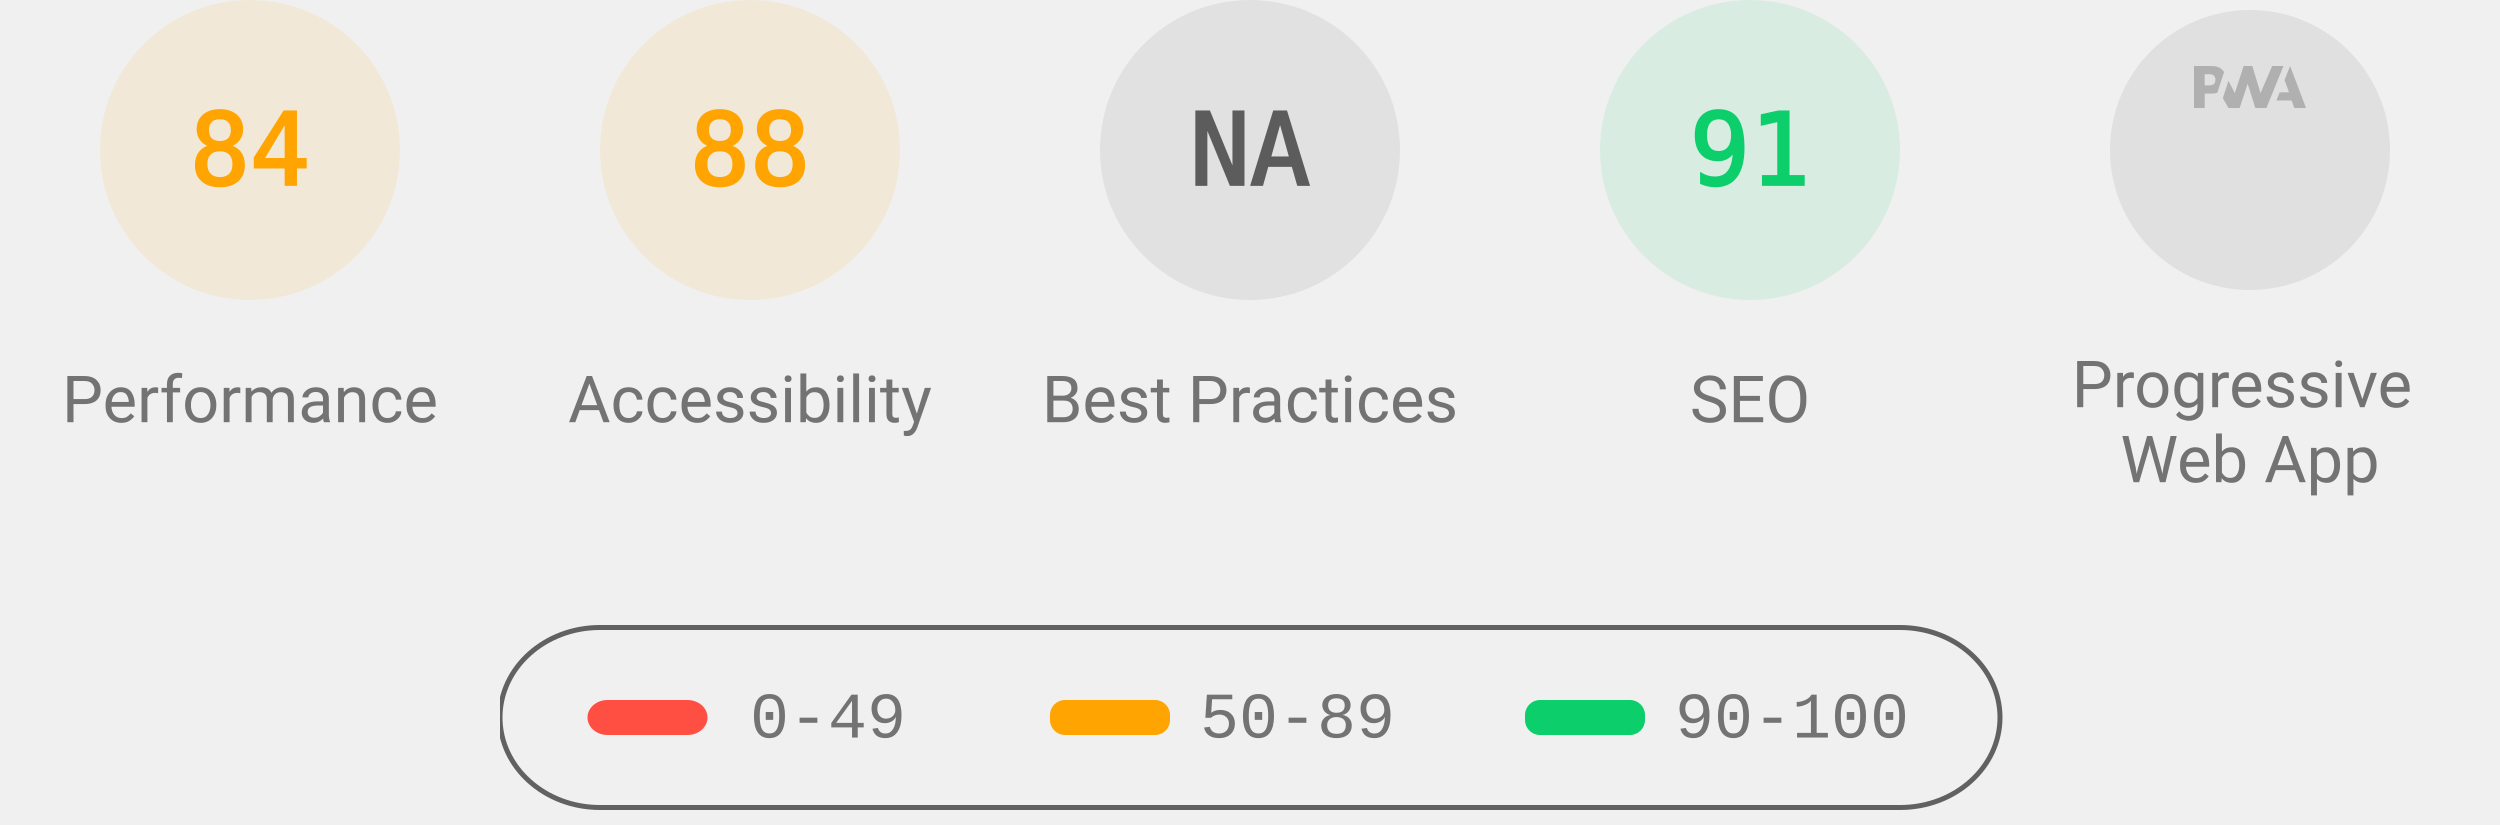
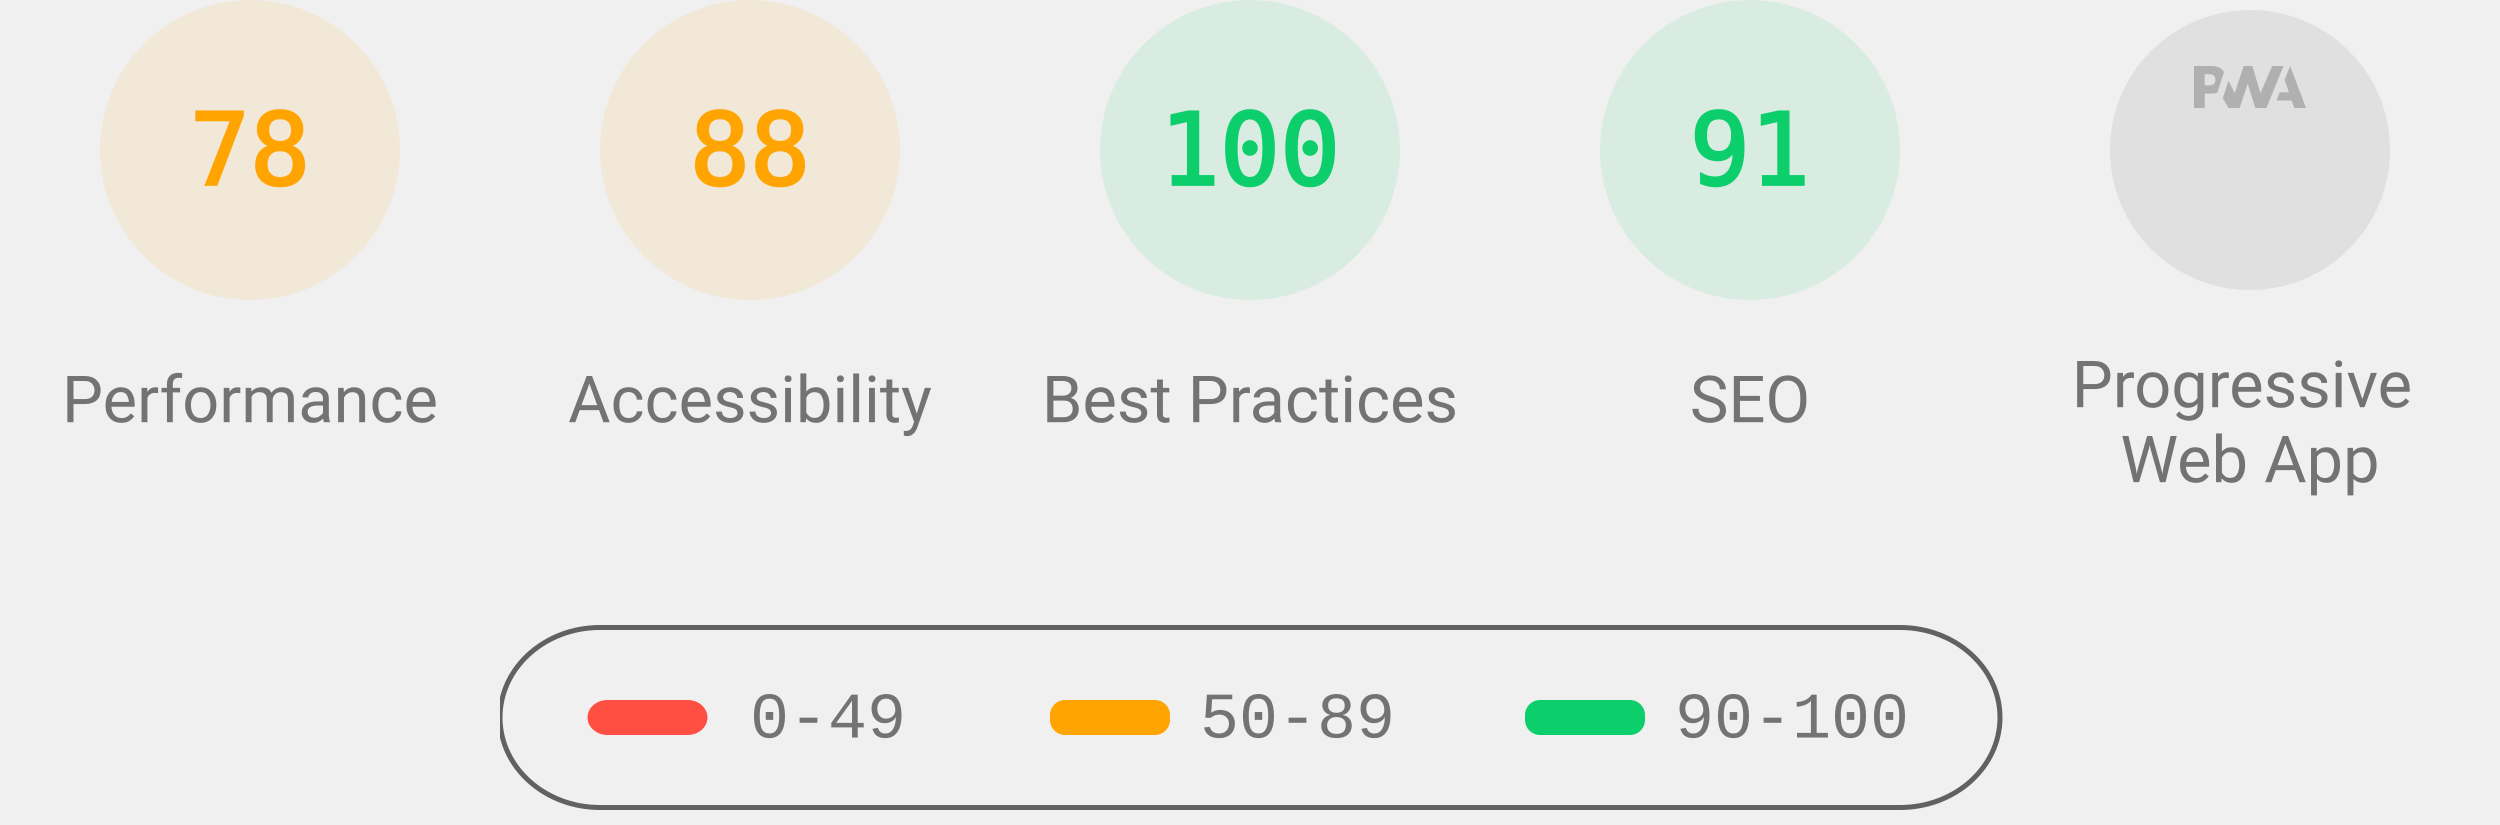
<svg xmlns="http://www.w3.org/2000/svg" class="theme--agnostic" fill="none" width="1000" height="330">
  <style>
			.gauge-base {
				opacity: 0.1
			}

			.gauge-arc {
				fill: none;
				animation-delay: 250ms;
				stroke-linecap: round;
				transform: rotate(-90deg);
				transform-origin: 100px 60px;
				animation: load-gauge 1s ease forwards
			}

			.guage-text {
				font-size: 40px;
				font-family: monospace;
				text-align: center
			}

			.guage-red {
				color: #ff4e42;
				fill: #ff4e42;
				stroke: #ff4e42
			}
			.guage-orange {
				color: #ffa400;
				fill: #ffa400;
				stroke: #ffa400
			}
			.guage-green {
				color: #0cce6b;
				fill: #0cce6b;
				stroke: #0cce6b
			}
			.theme--agnostic .guage-undefined {
				color: #5c5c5c;
				fill: #5c5c5c;
				stroke: #5c5c5c
			}
			.theme--light .guage-undefined {
				color: #1e1e1e;
				fill: #1e1e1e;
				stroke: #1e1e1e
			}
			.theme--dark .guage-undefined {
				color: #f5f5f5;
				fill: #f5f5f5;
				stroke: #f5f5f5
			}

			.guage-title {
				stroke: none;
				font-size: 26px;
				line-height: 26px;
				font-family: Roboto, Halvetica, Arial, sans-serif
			}
			.metric.guage-title {
				font-family: 'Courier New', Courier, monospace
			}
			.theme--agnostic .guage-title {
				color: #737373;
				fill: #737373
			}
			.theme--light .guage-title {
				color: #212121;
				fill: #212121
			}
			.theme--dark .guage-title {
				color: #f5f5f5;
				fill: #f5f5f5
			}

			@keyframes load-gauge {
				from {
					stroke-dasharray: 0 352.858
				}
			}
			.lh-gauge--pwa__disc {
				fill: #e0e0e0
			}
			.lh-gauge--pwa__logo {
				position: relative;
				fill: #b0b0b0
			}
			.lh-gauge--pwa__invisible {
				display: none
			}
			.lh-gauge--pwa__visible {
				display: inline
			}
			.guage-invisible {
				display: none
			}
			.lh-gauge--pwa__logo--primary-color {
				fill: #304ffe
			}
			.theme--agnostic .lh-gauge--pwa__logo--secondary-color {
				fill: #787878
			}
			.theme--light .lh-gauge--pwa__logo--secondary-color {
				fill: #3d3d3d
			}
			.theme--dark .lh-gauge--pwa__logo--secondary-color {
				fill: #d8b6b6
			}
			.theme--light #svg_2 {
				stroke: #00000022
			}
			.theme--agnostic #svg_2 {
				stroke: #616161
			}
			.theme--light #svg_2 {
				stroke: #00000022
			}
			.theme--dark #svg_2 {
				stroke: #f5f5f566
			}
		</style>
  <svg class="guage-div guage-perf guage-orange" viewBox="0 0 200 200" width="200" height="200" x="0" y="0">
    <circle class="gauge-base" r="56" cx="100" cy="60" stroke-width="8" />
-     <circle class="gauge-arc guage-arc-1" r="56" cx="100" cy="60" stroke-width="8" style="stroke-dasharray: 295.561, 351.858;" />
-     <text class="guage-text" x="100px" y="60px" alignment-baseline="central" dominant-baseline="central" text-anchor="middle">84</text>
+     <circle class="gauge-arc guage-arc-1" r="56" cx="100" cy="60" stroke-width="8" style="stroke-dasharray: 274.449, 351.858;" />
+     <text class="guage-text" x="100px" y="60px" alignment-baseline="central" dominant-baseline="central" text-anchor="middle">78</text>
    <text class="guage-title" x="100px" y="160px" alignment-baseline="central" dominant-baseline="central" text-anchor="middle">Performance</text>
  </svg>,<svg class="guage-div guage-perf guage-orange" viewBox="0 0 200 200" width="200" height="200" x="200" y="0">
    <circle class="gauge-base" r="56" cx="100" cy="60" stroke-width="8" />
    <circle class="gauge-arc guage-arc-1" r="56" cx="100" cy="60" stroke-width="8" style="stroke-dasharray: 309.635, 351.858;" />
    <text class="guage-text" x="100px" y="60px" alignment-baseline="central" dominant-baseline="central" text-anchor="middle">88</text>
    <text class="guage-title" x="100px" y="160px" alignment-baseline="central" dominant-baseline="central" text-anchor="middle">Accessibility</text>
-   </svg>,<svg class="guage-div guage-perf guage-undefined" viewBox="0 0 200 200" width="200" height="200" x="400" y="0">
+   </svg>,<svg class="guage-div guage-perf guage-green" viewBox="0 0 200 200" width="200" height="200" x="400" y="0">
    <circle class="gauge-base" r="56" cx="100" cy="60" stroke-width="8" />
    <circle class="gauge-arc guage-arc-1" r="56" cx="100" cy="60" stroke-width="8" style="stroke-dasharray: 351.858, 351.858;" />
-     <text class="guage-text" x="100px" y="60px" alignment-baseline="central" dominant-baseline="central" text-anchor="middle">NA</text>
+     <text class="guage-text" x="100px" y="60px" alignment-baseline="central" dominant-baseline="central" text-anchor="middle">100</text>
    <text class="guage-title" x="100px" y="160px" alignment-baseline="central" dominant-baseline="central" text-anchor="middle">Best Practices</text>
  </svg>,<svg class="guage-div guage-perf guage-green" viewBox="0 0 200 200" width="200" height="200" x="600" y="0">
    <circle class="gauge-base" r="56" cx="100" cy="60" stroke-width="8" />
    <circle class="gauge-arc guage-arc-1" r="56" cx="100" cy="60" stroke-width="8" style="stroke-dasharray: 320.191, 351.858;" />
    <text class="guage-text" x="100px" y="60px" alignment-baseline="central" dominant-baseline="central" text-anchor="middle">91</text>
    <text class="guage-title" x="100px" y="160px" alignment-baseline="central" dominant-baseline="central" text-anchor="middle">SEO</text>
  </svg>,<svg class="guage-div guage-pwa" viewBox="0 0 200 200" width="200" height="200" x="800" y="0">
    <svg viewBox="0 0 60 60" width="112" height="112" x="44" y="4">
      <defs>
        <linearGradient id="lh-gauge--pwa__check-circle__gradient-0" x1="50%" y1="0%" x2="50%" y2="100%">
          <stop stop-color="#00C852" offset="0%" />
          <stop stop-color="#009688" offset="100%" />
        </linearGradient>
        <linearGradient id="lh-gauge--pwa__installable__shadow-gradient-0" x1="76.056%" x2="24.111%" y1="82.995%" y2="24.735%">
          <stop stop-color="#A5D6A7" offset="0%" />
          <stop stop-color="#80CBC4" offset="100%" />
        </linearGradient>
        <linearGradient id="lh-gauge--pwa__fast-reliable__shadow-gradient-0" x1="76.056%" y1="82.995%" x2="25.678%" y2="26.493%">
          <stop stop-color="#64B5F6" offset="0%" />
          <stop stop-color="#2979FF" offset="100%" />
        </linearGradient>
        <g id="lh-gauge--pwa__fast-reliable-badge-0">
          <circle fill="#FFFFFF" cx="10" cy="10" r="10" />
          <path fill="#304FFE" d="M10 3.58l5.25 2.34v3.5c0 3.23-2.24 6.26-5.25 7-3.01-.74-5.25-3.77-5.25-7v-3.5L10 3.58zm-.47 10.74l2.76-4.83.03-.07c.04-.08 0-.24-.22-.24h-1.64l.47-3.26h-.47l-2.7 4.77c-.02.01.05-.1-.04.05-.09.16-.1.31.18.31h1.63l-.47 3.27h.47z" />
        </g>
        <g id="lh-gauge--pwa__installable-badge-0">
          <circle fill="#FFFFFF" cx="10" cy="10" r="10" />
          <path fill="#009688" d="M10 4.167A5.835 5.835 0 0 0 4.167 10 5.835 5.835 0 0 0 10 15.833 5.835 5.835 0 0 0 15.833 10 5.835 5.835 0 0 0 10 4.167zm2.917 6.416h-2.334v2.334H9.417v-2.334H7.083V9.417h2.334V7.083h1.166v2.334h2.334v1.166z" />
        </g>
      </defs>
      <g stroke="none" fill-rule="nonzero">
        <circle class="lh-gauge--pwa__disc" cx="30" cy="30" r="30" />
        <g class="lh-gauge--pwa__logo">
          <path d="M35.66 19.39l.7-1.75h2L37.4 15 38.6 12l3.4 9h-2.51l-.58-1.61z" />
          <path d="M33.52 21l3.65-9h-2.42l-2.5 5.82L30.5 12h-1.86l-1.9 5.82-1.35-2.65-1.21 3.72L25.4 21h2.38l1.72-5.2 1.64 5.2z" />
          <path fill-rule="nonzero" d="M20.3 17.91h1.48c.45 0 .85-.05 1.2-.15l.39-1.18 1.07-3.3a2.64 2.64 0 0 0-.28-.37c-.55-.6-1.36-.91-2.42-.91H18v9h2.3V17.9zm1.96-3.84c.22.22.33.5.33.87 0 .36-.1.65-.29.87-.2.23-.59.35-1.15.35h-.86v-2.41h.87c.52 0 .89.1 1.1.32z" />
        </g>
        <rect class="lh-gauge--pwa__component lh-gauge--pwa__na-line lh-gauge--pwa__invisible" fill="#FFFFFF" x="20" y="32" width="20" height="4" rx="2" />
        <g class="lh-gauge--pwa__component lh-gauge--pwa__fast-reliable-badge lh-gauge--pwa__invisible" transform="translate(20, 29)">
          <path fill="url(#lh-gauge--pwa__fast-reliable__shadow-gradient-0)" d="M33.63 19.49A30 30 0 0 1 16.2 30.36L3 17.14 17.14 3l16.49 16.49z" />
          <use href="#lh-gauge--pwa__fast-reliable-badge-0" />
        </g>
        <g class="lh-gauge--pwa__component lh-gauge--pwa__installable-badge lh-gauge--pwa__invisible" transform="translate(20, 29)">
          <path fill="url(#lh-gauge--pwa__installable__shadow-gradient-0)" d="M33.629 19.487c-4.272 5.453-10.391 9.39-17.415 10.869L3 17.142 17.142 3 33.63 19.487z" />
          <use href="#lh-gauge--pwa__installable-badge-0" />
        </g>
        <g class="lh-gauge--pwa__component lh-gauge--pwa__fast-reliable-installable-badges lh-gauge--pwa__invisible">
          <g transform="translate(8, 29)">
            <path fill="url(#lh-gauge--pwa__fast-reliable__shadow-gradient-0)" d="M16.321 30.463L3 17.143 17.142 3l22.365 22.365A29.864 29.864 0 0 1 22 31c-1.942 0-3.84-.184-5.679-.537z" />
            <use href="#lh-gauge--pwa__fast-reliable-badge-0" />
          </g>
          <g transform="translate(32, 29)">
            <path fill="url(#lh-gauge--pwa__installable__shadow-gradient-0)" d="M25.982 11.84a30.107 30.107 0 0 1-13.08 15.203L3 17.143 17.142 3l8.84 8.84z" />
            <use href="#lh-gauge--pwa__installable-badge-0" />
          </g>
        </g>
        <g class="lh-gauge--pwa__component lh-gauge--pwa__check-circle lh-gauge--pwa__invisible" transform="translate(18, 28)">
          <circle fill="#FFFFFF" cx="12" cy="12" r="12" />
          <path fill="url(#lh-gauge--pwa__check-circle__gradient-0)" d="M12 2a10 10 0 1 0 0 20 10 10 0 0 0 0-20zm-2 15l-5-5 1.41-1.41L10 14.17l7.59-7.59L19 8l-9 9z" />
        </g>
      </g>
    </svg>
    <text class="guage-title" y="160px" alignment-baseline="central" dominant-baseline="central" text-anchor="middle">
      <tspan x="100px" dy="-6px">Progressive</tspan>
      <tspan x="100px" dy="30px">Web App</tspan>
    </text>
  </svg>
  <svg width="604" height="76" x="200" y="250">
    <g>
      <rect fill="none" id="canvas_background" height="80" width="604" y="-1" x="-1" />
      <g display="none" overflow="visible" y="0" x="0" height="100%" width="100%" id="canvasGrid">
        <rect fill="url(#gridpattern)" stroke-width="0" y="0" x="0" height="100%" width="100%" />
      </g>
    </g>
    <g>
      <rect fill-opacity="0" stroke-width="2" rx="40" id="svg_2" height="72" width="600" y="1" x="0" fill="#000000" />
      <rect stroke="#000" rx="8" id="svg_3" height="14" width="48" y="30" x="35" stroke-opacity="null" stroke-width="0" fill="#ff4e42" />
      <rect stroke="#000" rx="6" id="svg_4" height="14" width="48" y="30" x="220" stroke-opacity="null" stroke-width="0" fill="#ffa400" />
      <rect stroke="#000" rx="6" id="svg_5" height="14" width="48" y="30" x="410" stroke-opacity="null" stroke-width="0" fill="#0cce6b" />
      <text class="metric guage-title" xml:space="preserve" text-anchor="start" font-size="26" id="svg_6" y="45" x="100" stroke-opacity="null" stroke-width="0" stroke="#000">0-49</text>
      <text class="metric guage-title" xml:space="preserve" text-anchor="start" font-size="26" id="svg_7" y="45" x="280" stroke-opacity="null" stroke-width="0" stroke="#000">50-89</text>
      <text class="metric guage-title" xml:space="preserve" text-anchor="start" font-size="26" id="svg_8" y="45" x="470" stroke-opacity="null" stroke-width="0" stroke="#000">90-100</text>
    </g>
  </svg>
</svg>
